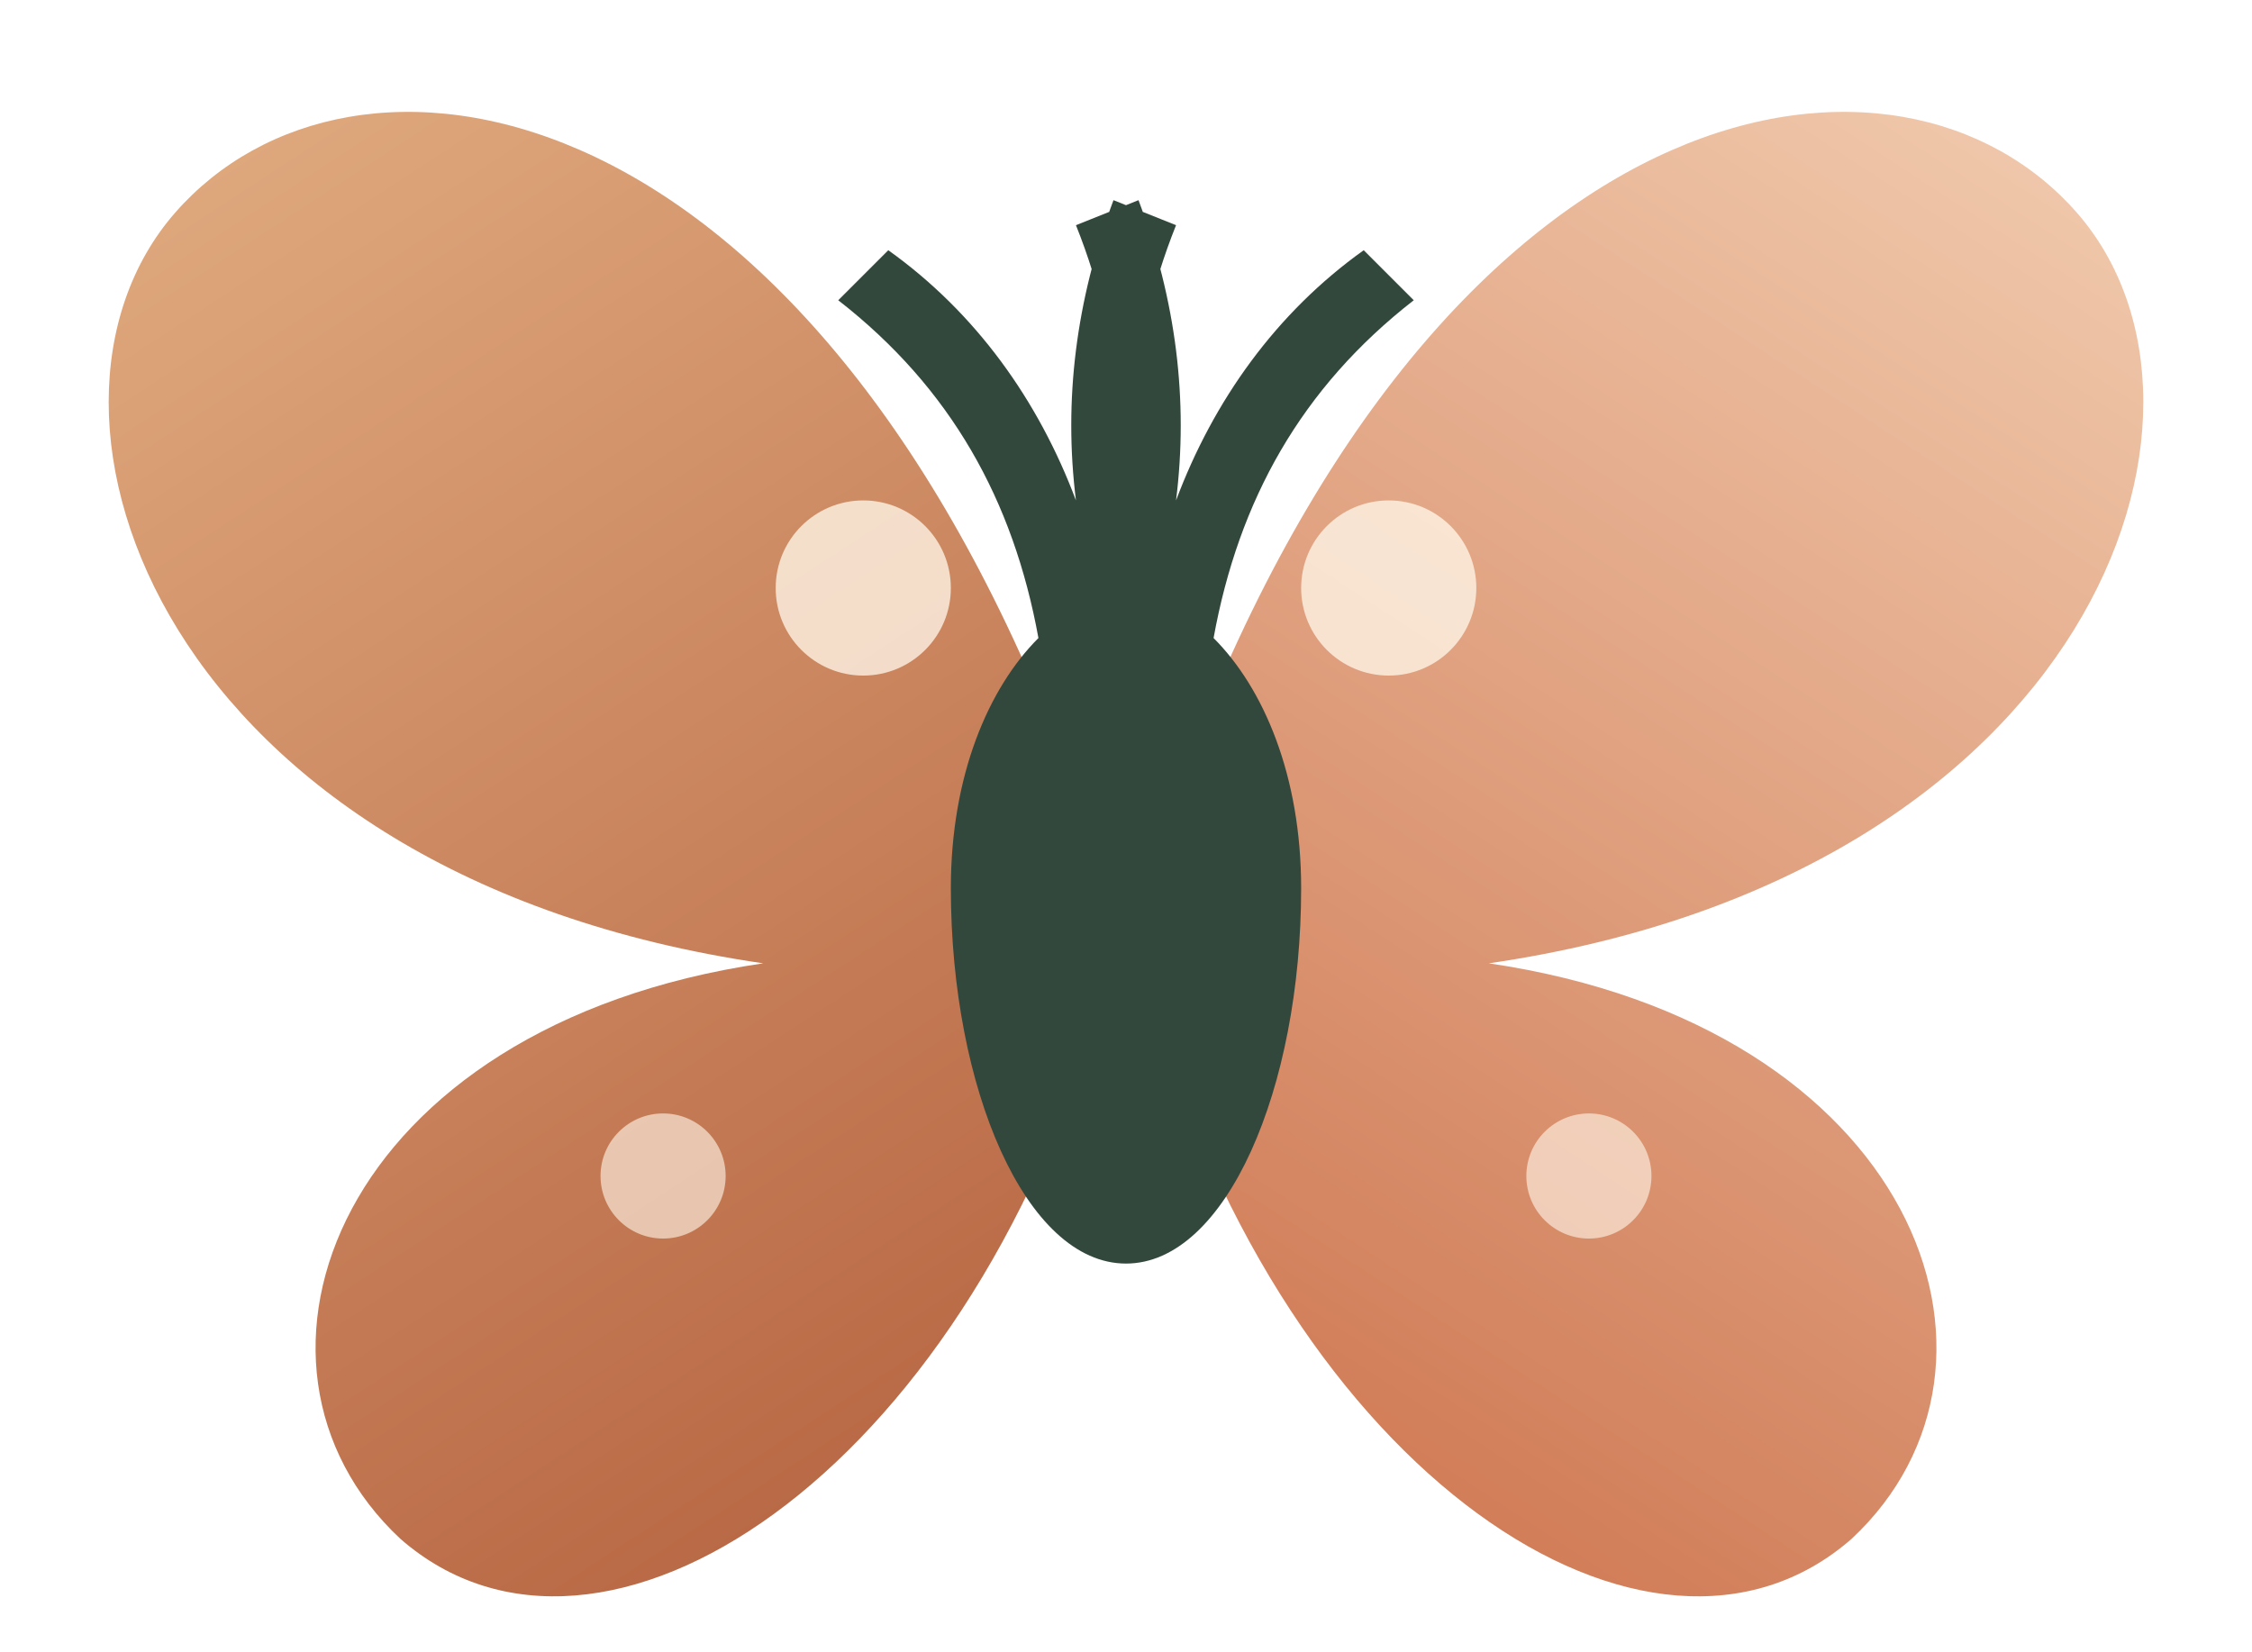
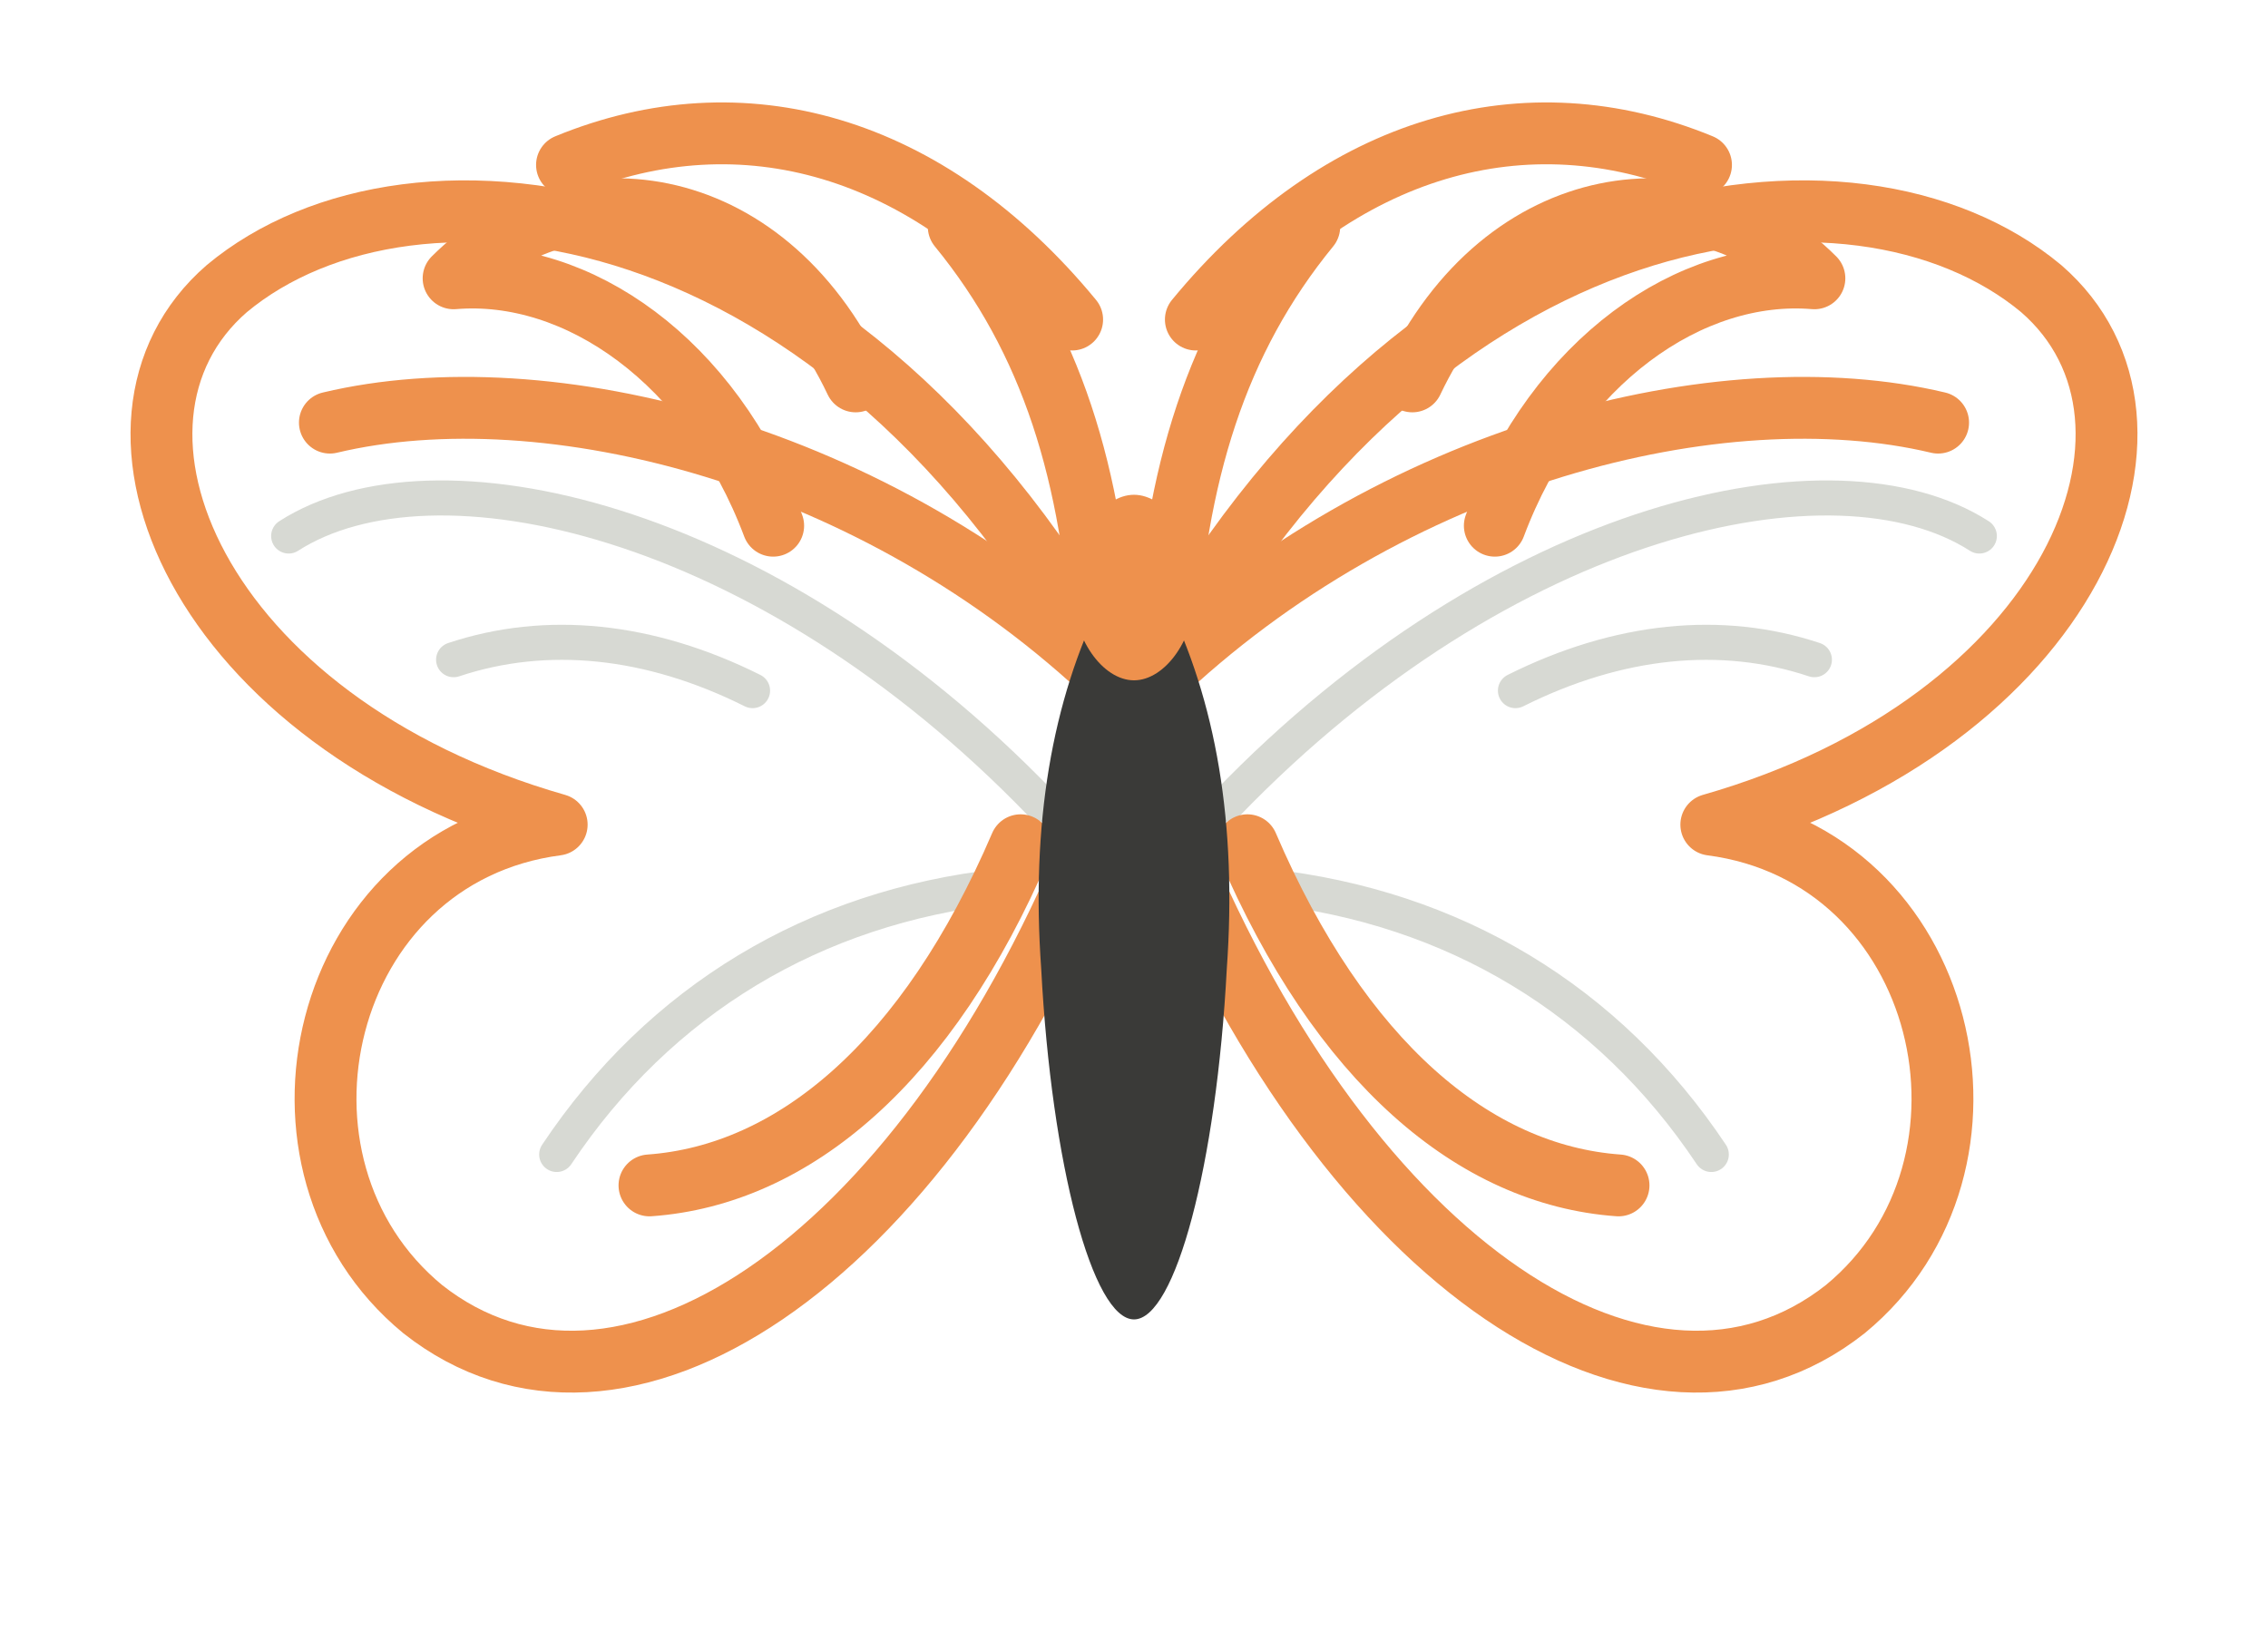
- <svg xmlns="http://www.w3.org/2000/svg" viewBox="0 0 180 132" role="img" aria-labelledby="title">
+ <svg xmlns="http://www.w3.org/2000/svg" viewBox="0 0 220 160" role="img" aria-labelledby="title">
  <defs>
-     <linearGradient id="wing-left" x1="19" x2="83" y1="10" y2="108" gradientUnits="userSpaceOnUse">
-       <stop stop-color="#DFA87D" />
-       <stop offset="1" stop-color="#B96945" />
-     </linearGradient>
-     <linearGradient id="wing-right" x1="161" x2="97" y1="10" y2="108" gradientUnits="userSpaceOnUse">
-       <stop stop-color="#F0C8AB" />
-       <stop offset="1" stop-color="#D17D58" />
-     </linearGradient>
+     <style>
+       .orange{fill:none;stroke:#ee914d;stroke-width:6;stroke-linecap:round;stroke-linejoin:round}
+       .gray{fill:none;stroke:#d7d9d3;stroke-width:3.4;stroke-linecap:round;stroke-linejoin:round}
+       .dark{fill:#3a3a38}
+       .soft{fill:#ee914d}
+     </style>
  </defs>
-   <path fill="url(#wing-left)" d="M84 58C63 6 28 1 14 17 0 33 13 70 61 77 27 82 17 109 32 123c16 14 45-5 56-43l-4-22Z" />
-   <path fill="url(#wing-right)" d="M96 58c21-52 56-57 70-41 14 16 1 53-47 60 34 5 44 32 29 46-16 14-45-5-56-43l4-22Z" />
-   <path fill="#33483D" d="M88 45c2-8 2-17-2-27l5-2c3 8 4 16 3 24 3-8 8-15 15-20l4 4c-9 7-14 16-16 27 4 4 7 11 7 20 0 16-6 30-14 30S76 87 76 71c0-9 3-16 7-20-2-11-7-20-16-27l4-4c7 5 12 12 15 20-1-8 0-16 3-24l5 2c-4 10-4 19-2 27h-4Z" />
-   <circle cx="69" cy="47" r="7" fill="#FFF6E8" opacity=".78" />
-   <circle cx="111" cy="47" r="7" fill="#FFF6E8" opacity=".78" />
-   <circle cx="53" cy="94" r="5" fill="#FFF6E8" opacity=".62" />
-   <circle cx="127" cy="94" r="5" fill="#FFF6E8" opacity=".62" />
+   <path class="orange" d="M108 66C82 18 40 13 22 28 7 41 19 70 54 80 31 83 24 113 41 127c19 15 48-4 65-45" />
+   <path class="orange" d="M112 66c26-48 68-53 86-38 15 13 3 42-32 52 23 3 30 33 13 47-19 15-48-4-65-45" />
+   <path class="orange" d="M108 66c-23-22-55-30-76-25" />
+   <path class="orange" d="M112 66c23-22 55-30 76-25" />
+   <path class="gray" d="M101 78C74 50 42 43 28 52" />
+   <path class="gray" d="M119 78c27-28 59-35 73-26" />
+   <path class="gray" d="M97 86c-18 2-33 11-43 26" />
+   <path class="gray" d="M123 86c18 2 33 11 43 26" />
+   <path class="orange" d="M83 37c-9-19-28-21-39-10 12-1 25 8 31 24" />
+   <path class="orange" d="M137 37c9-19 28-21 39-10-12-1-25 8-31 24" />
+   <path class="orange" d="M63 115c14-1 27-12 36-33" />
+   <path class="orange" d="M157 115c-14-1-27-12-36-33" />
+   <path class="gray" d="M73 67c-10-5-20-6-29-3" />
+   <path class="gray" d="M147 67c10-5 20-6 29-3" />
+   <path class="orange" d="M93 22c9 11 13 24 14 41" />
+   <path class="orange" d="M127 22c-9 11-13 24-14 41" />
+   <path class="dark" d="M107 58h6c5 10 7 22 6 36-1 19-5 34-9 34s-8-15-9-34c-1-14 1-26 6-36Z" />
+   <path class="soft" d="M104 57c0-5 3-9 6-9s6 4 6 9-3 9-6 9-6-4-6-9Z" />
+   <path class="orange" d="M104 31c-14-17-32-22-49-15" />
+   <path class="orange" d="M116 31c14-17 32-22 49-15" />
</svg>
